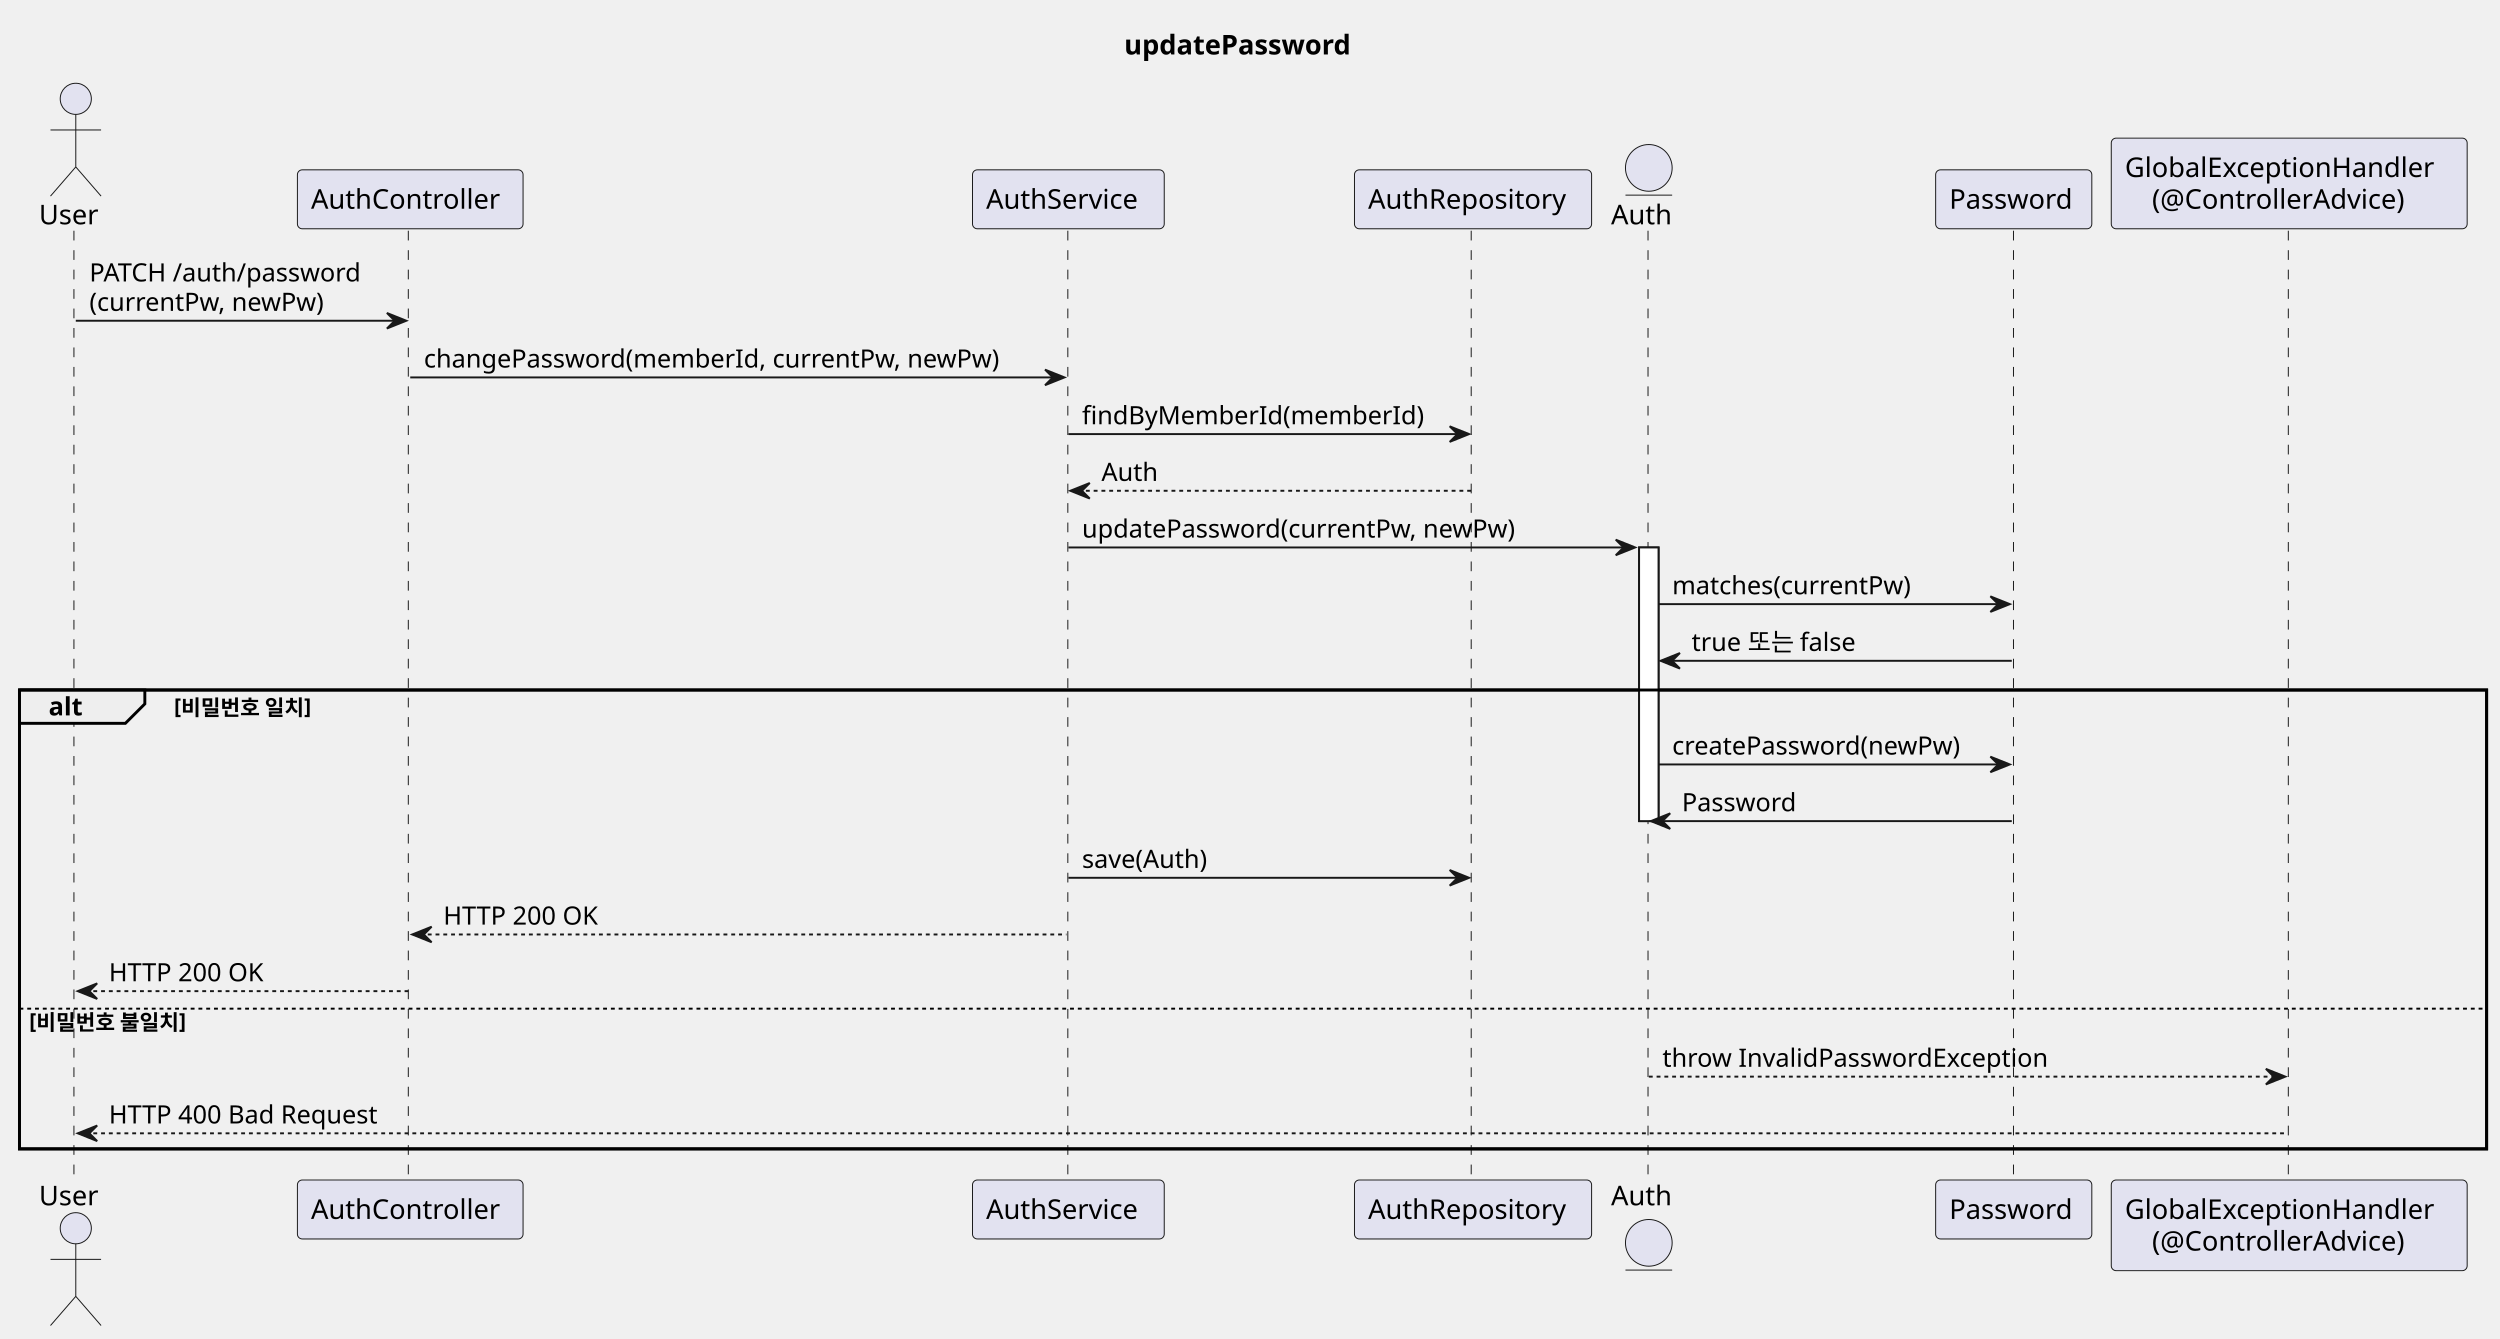
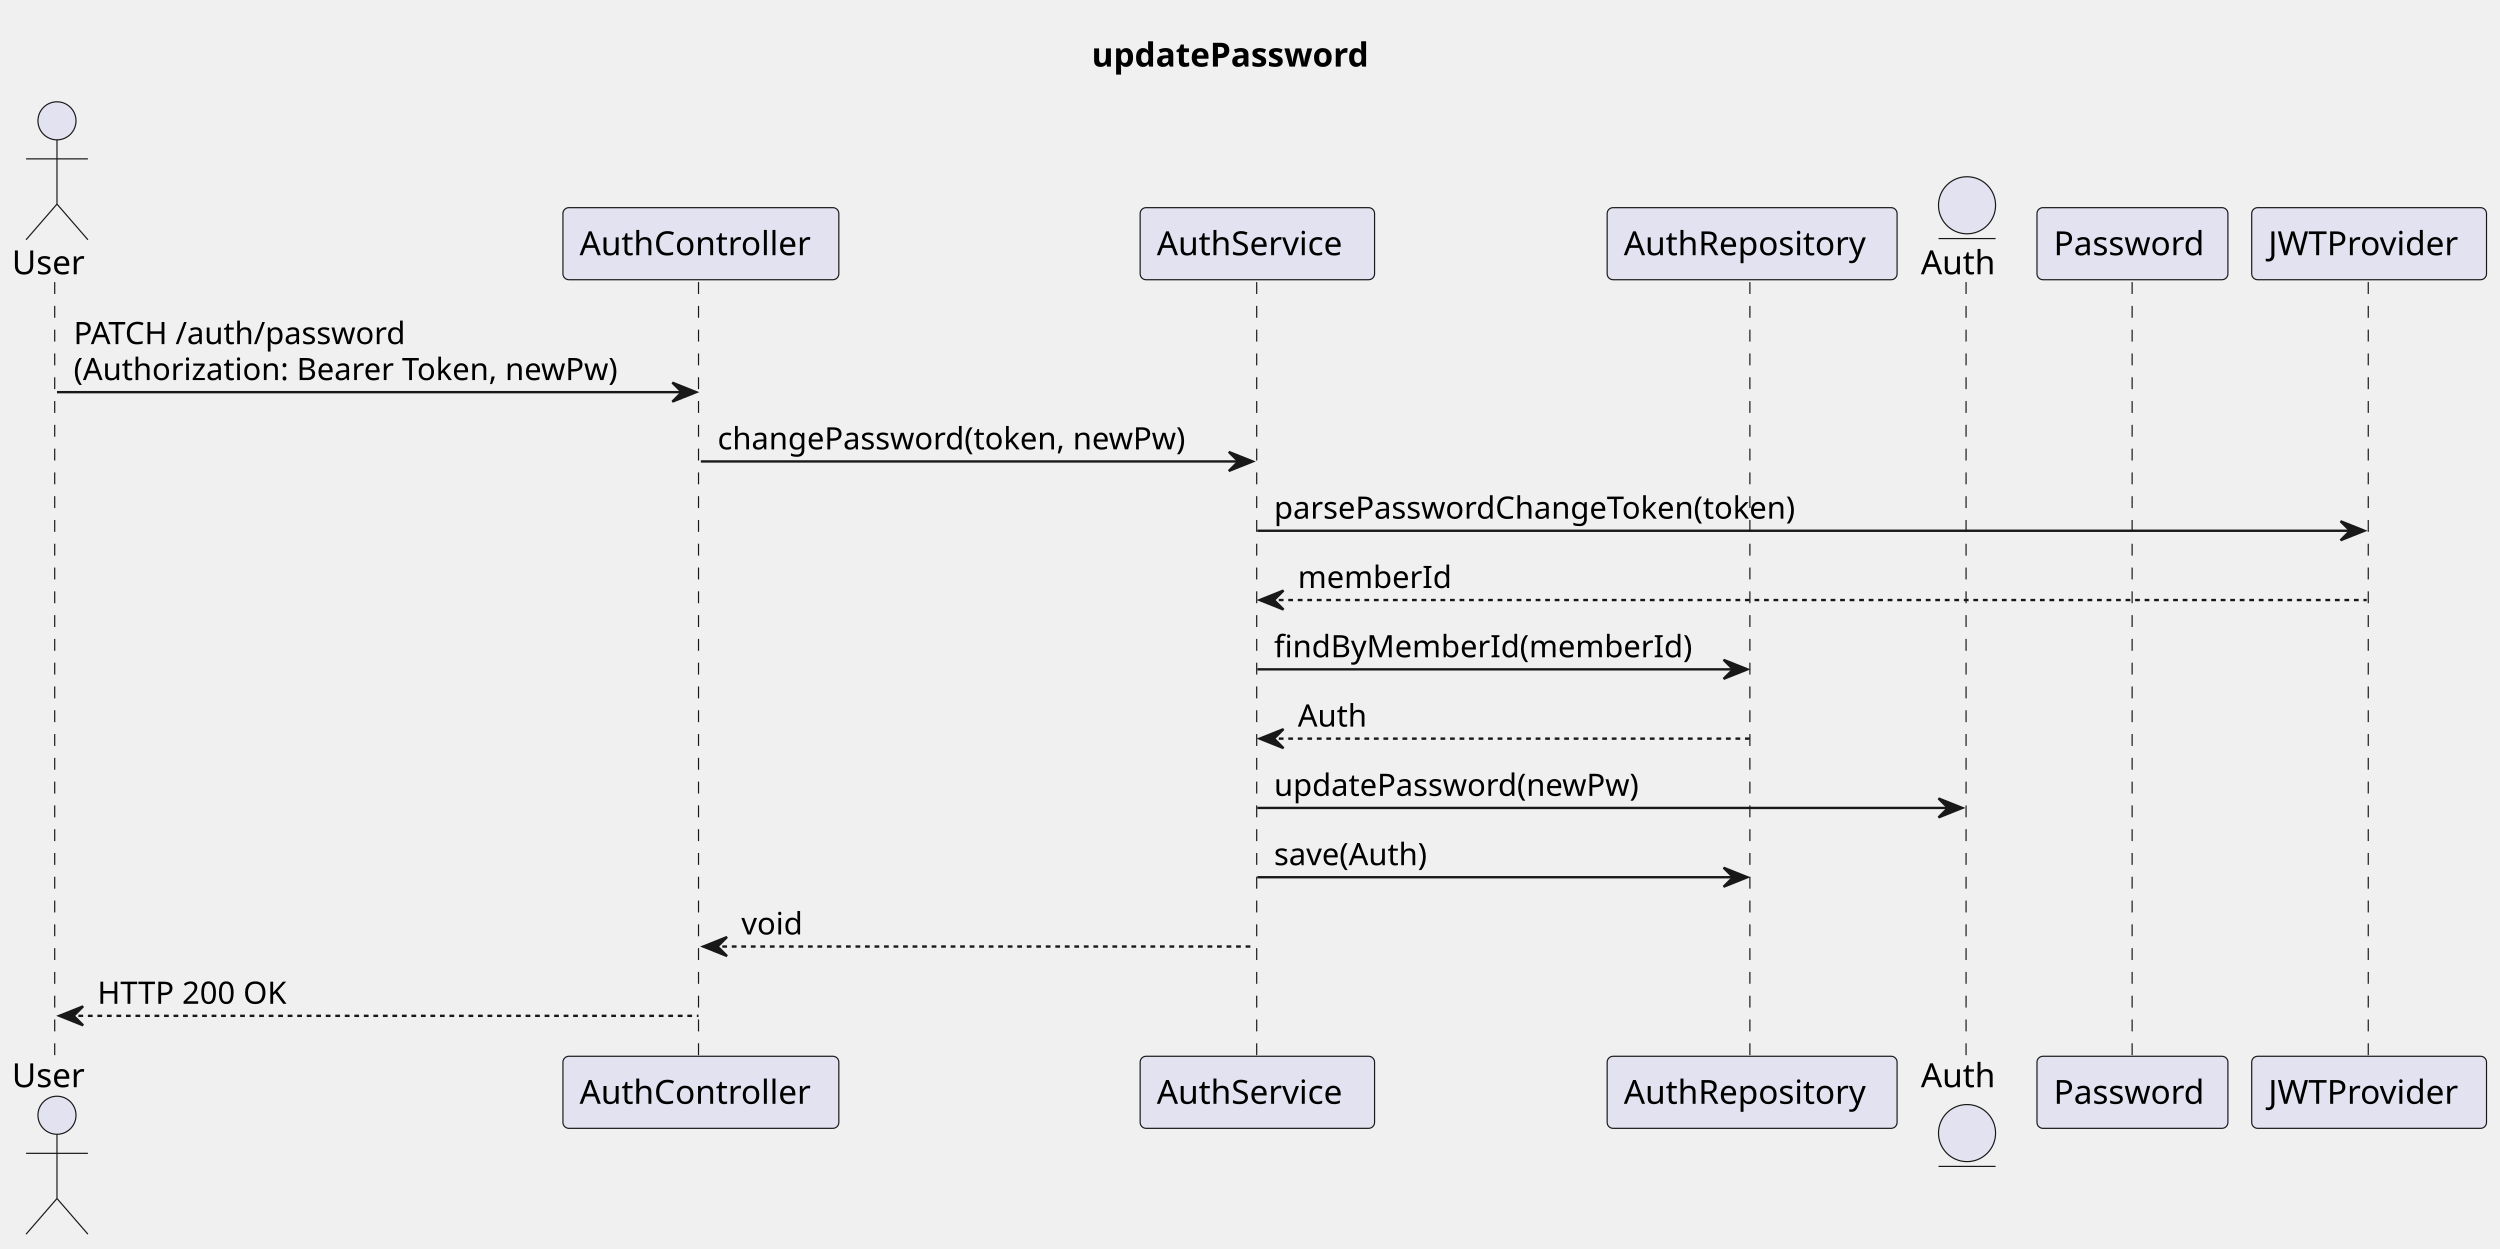
- <svg xmlns="http://www.w3.org/2000/svg" contentStyleType="text/css" data-diagram-type="SEQUENCE" height="688px" preserveAspectRatio="none" style="width:1285px;height:688px;background:#FFFFFF;" version="1.1" viewBox="0 0 1285 688" width="1285px" zoomAndPan="magnify">
+ <svg xmlns="http://www.w3.org/2000/svg" contentStyleType="text/css" data-diagram-type="SEQUENCE" height="525px" preserveAspectRatio="none" style="width:1051px;height:525px;background:#FFFFFF;" version="1.1" viewBox="0 0 1051 525" width="1051px" zoomAndPan="magnify">
  <defs />
  <g>
-     <text fill="#000000" font-family="sans-serif" font-size="14" font-weight="bold" lengthAdjust="spacing" textLength="131.496" x="577.813" y="27.995">updatePassword</text>
+     <text fill="#000000" font-family="sans-serif" font-size="14" font-weight="bold" lengthAdjust="spacing" textLength="131.496" x="458.918" y="27.995">updatePassword</text>
    <g>
-       <rect fill="#FFFFFF" height="140.664" style="stroke:#181818;stroke-width:1;" width="10" x="842.489" y="281.391" />
-     </g>
-     <rect fill="none" height="235.867" style="stroke:#000000;stroke-width:1.5;" width="1268.123" x="10" y="354.656" />
-     <g>
-       <rect fill="#000000" fill-opacity="0" height="488.93" width="8" x="34.955" y="118.594" />
-       <line style="stroke:#181818;stroke-width:0.5;stroke-dasharray:5.0,5.0;" x1="38" x2="38" y1="118.594" y2="607.523" />
+       <rect fill="#000000" fill-opacity="0" height="326.461" width="8" x="19.955" y="118.594" />
+       <line style="stroke:#181818;stroke-width:0.5;stroke-dasharray:5.0,5.0;" x1="23" x2="23" y1="118.594" y2="445.055" />
    </g>
    <g>
-       <rect fill="#000000" fill-opacity="0" height="488.93" width="8" x="206.862" y="118.594" />
-       <line style="stroke:#181818;stroke-width:0.5;stroke-dasharray:5.0,5.0;" x1="209.869" x2="209.869" y1="118.594" y2="607.523" />
+       <rect fill="#000000" fill-opacity="0" height="326.461" width="8" x="290.65" y="118.594" />
+       <line style="stroke:#181818;stroke-width:0.5;stroke-dasharray:5.0,5.0;" x1="293.658" x2="293.658" y1="118.594" y2="445.055" />
    </g>
    <g>
-       <rect fill="#000000" fill-opacity="0" height="488.93" width="8" x="545.141" y="118.594" />
-       <line style="stroke:#181818;stroke-width:0.5;stroke-dasharray:5.0,5.0;" x1="548.864" x2="548.864" y1="118.594" y2="607.523" />
+       <rect fill="#000000" fill-opacity="0" height="326.461" width="8" x="524.593" y="118.594" />
+       <line style="stroke:#181818;stroke-width:0.5;stroke-dasharray:5.0,5.0;" x1="528.316" x2="528.316" y1="118.594" y2="445.055" />
    </g>
    <g>
-       <rect fill="#000000" fill-opacity="0" height="488.93" width="8" x="753.14" y="118.594" />
-       <line style="stroke:#181818;stroke-width:0.5;stroke-dasharray:5.0,5.0;" x1="756.198" x2="756.198" y1="118.594" y2="607.523" />
+       <rect fill="#000000" fill-opacity="0" height="326.461" width="8" x="732.592" y="118.594" />
+       <line style="stroke:#181818;stroke-width:0.5;stroke-dasharray:5.0,5.0;" x1="735.65" x2="735.65" y1="118.594" y2="445.055" />
    </g>
    <g>
-       <rect fill="#000000" fill-opacity="0" height="488.93" width="8" x="843.489" y="118.594" />
-       <line style="stroke:#181818;stroke-width:0.5;stroke-dasharray:5.0,5.0;" x1="847.082" x2="847.082" y1="118.594" y2="607.523" />
+       <rect fill="#000000" fill-opacity="0" height="326.461" width="8" x="822.941" y="118.594" />
+       <line style="stroke:#181818;stroke-width:0.5;stroke-dasharray:5.0,5.0;" x1="826.535" x2="826.535" y1="118.594" y2="445.055" />
    </g>
    <g>
-       <rect fill="#000000" fill-opacity="0" height="488.93" width="8" x="1031.06" y="118.594" />
-       <line style="stroke:#181818;stroke-width:0.5;stroke-dasharray:5.0,5.0;" x1="1034.926" x2="1034.926" y1="118.594" y2="607.523" />
+       <rect fill="#000000" fill-opacity="0" height="326.461" width="8" x="892.481" y="118.594" />
+       <line style="stroke:#181818;stroke-width:0.5;stroke-dasharray:5.0,5.0;" x1="896.347" x2="896.347" y1="118.594" y2="445.055" />
    </g>
    <g>
-       <rect fill="#000000" fill-opacity="0" height="488.93" width="8" x="1172.658" y="118.594" />
-       <line style="stroke:#181818;stroke-width:0.5;stroke-dasharray:5.0,5.0;" x1="1176.193" x2="1176.193" y1="118.594" y2="607.523" />
+       <rect fill="#000000" fill-opacity="0" height="326.461" width="8" x="991.974" y="118.594" />
+       <line style="stroke:#181818;stroke-width:0.5;stroke-dasharray:5.0,5.0;" x1="995.615" x2="995.615" y1="118.594" y2="445.055" />
    </g>
    <g class="participant participant-head" data-participant="User">
-       <text fill="#000000" font-family="sans-serif" font-size="14" lengthAdjust="spacing" textLength="31.91" x="20" y="115.292">User</text>
-       <ellipse cx="38.955" cy="50.797" fill="#E2E2F0" rx="8" ry="8" style="stroke:#181818;stroke-width:0.5;" />
-       <path d="M38.955,58.797 L38.955,85.797 M25.955,66.797 L51.955,66.797 M38.955,85.797 L25.955,100.797 M38.955,85.797 L51.955,100.797" fill="none" style="stroke:#181818;stroke-width:0.5;" />
+       <text fill="#000000" font-family="sans-serif" font-size="14" lengthAdjust="spacing" textLength="31.91" x="5" y="115.292">User</text>
+       <ellipse cx="23.955" cy="50.797" fill="#E2E2F0" rx="8" ry="8" style="stroke:#181818;stroke-width:0.5;" />
+       <path d="M23.955,58.797 L23.955,85.797 M10.955,66.797 L36.955,66.797 M23.955,85.797 L10.955,100.797 M23.955,85.797 L36.955,100.797" fill="none" style="stroke:#181818;stroke-width:0.5;" />
    </g>
    <g class="participant participant-tail" data-participant="User">
-       <text fill="#000000" font-family="sans-serif" font-size="14" lengthAdjust="spacing" textLength="31.91" x="20" y="619.519">User</text>
-       <ellipse cx="38.955" cy="631.32" fill="#E2E2F0" rx="8" ry="8" style="stroke:#181818;stroke-width:0.5;" />
-       <path d="M38.955,639.32 L38.955,666.32 M25.955,647.32 L51.955,647.32 M38.955,666.32 L25.955,681.32 M38.955,666.32 L51.955,681.32" fill="none" style="stroke:#181818;stroke-width:0.5;" />
+       <text fill="#000000" font-family="sans-serif" font-size="14" lengthAdjust="spacing" textLength="31.91" x="5" y="457.05">User</text>
+       <ellipse cx="23.955" cy="468.852" fill="#E2E2F0" rx="8" ry="8" style="stroke:#181818;stroke-width:0.5;" />
+       <path d="M23.955,476.852 L23.955,503.852 M10.955,484.852 L36.955,484.852 M23.955,503.852 L10.955,518.852 M23.955,503.852 L36.955,518.852" fill="none" style="stroke:#181818;stroke-width:0.5;" />
    </g>
    <g class="participant participant-head" data-participant="AuthController">
-       <rect fill="#E2E2F0" height="30.297" rx="2.5" ry="2.5" style="stroke:#181818;stroke-width:0.5;" width="115.985" x="152.869" y="87.297" />
-       <text fill="#000000" font-family="sans-serif" font-size="14" lengthAdjust="spacing" textLength="101.985" x="159.869" y="107.292">AuthController</text>
+       <rect fill="#E2E2F0" height="30.297" rx="2.5" ry="2.5" style="stroke:#181818;stroke-width:0.5;" width="115.985" x="236.658" y="87.297" />
+       <text fill="#000000" font-family="sans-serif" font-size="14" lengthAdjust="spacing" textLength="101.985" x="243.658" y="107.292">AuthController</text>
    </g>
    <g class="participant participant-tail" data-participant="AuthController">
-       <rect fill="#E2E2F0" height="30.297" rx="2.5" ry="2.5" style="stroke:#181818;stroke-width:0.5;" width="115.985" x="152.869" y="606.523" />
-       <text fill="#000000" font-family="sans-serif" font-size="14" lengthAdjust="spacing" textLength="101.985" x="159.869" y="626.519">AuthController</text>
+       <rect fill="#E2E2F0" height="30.297" rx="2.5" ry="2.5" style="stroke:#181818;stroke-width:0.5;" width="115.985" x="236.658" y="444.055" />
+       <text fill="#000000" font-family="sans-serif" font-size="14" lengthAdjust="spacing" textLength="101.985" x="243.658" y="464.05">AuthController</text>
    </g>
    <g class="participant participant-head" data-participant="AuthService">
-       <rect fill="#E2E2F0" height="30.297" rx="2.5" ry="2.5" style="stroke:#181818;stroke-width:0.5;" width="98.554" x="499.864" y="87.297" />
-       <text fill="#000000" font-family="sans-serif" font-size="14" lengthAdjust="spacing" textLength="84.554" x="506.864" y="107.292">AuthService</text>
+       <rect fill="#E2E2F0" height="30.297" rx="2.5" ry="2.5" style="stroke:#181818;stroke-width:0.5;" width="98.554" x="479.316" y="87.297" />
+       <text fill="#000000" font-family="sans-serif" font-size="14" lengthAdjust="spacing" textLength="84.554" x="486.316" y="107.292">AuthService</text>
    </g>
    <g class="participant participant-tail" data-participant="AuthService">
-       <rect fill="#E2E2F0" height="30.297" rx="2.5" ry="2.5" style="stroke:#181818;stroke-width:0.5;" width="98.554" x="499.864" y="606.523" />
-       <text fill="#000000" font-family="sans-serif" font-size="14" lengthAdjust="spacing" textLength="84.554" x="506.864" y="626.519">AuthService</text>
+       <rect fill="#E2E2F0" height="30.297" rx="2.5" ry="2.5" style="stroke:#181818;stroke-width:0.5;" width="98.554" x="479.316" y="444.055" />
+       <text fill="#000000" font-family="sans-serif" font-size="14" lengthAdjust="spacing" textLength="84.554" x="486.316" y="464.05">AuthService</text>
    </g>
    <g class="participant participant-head" data-participant="AuthRepository">
-       <rect fill="#E2E2F0" height="30.297" rx="2.5" ry="2.5" style="stroke:#181818;stroke-width:0.5;" width="121.885" x="696.198" y="87.297" />
-       <text fill="#000000" font-family="sans-serif" font-size="14" lengthAdjust="spacing" textLength="107.885" x="703.198" y="107.292">AuthRepository</text>
+       <rect fill="#E2E2F0" height="30.297" rx="2.5" ry="2.5" style="stroke:#181818;stroke-width:0.5;" width="121.885" x="675.65" y="87.297" />
+       <text fill="#000000" font-family="sans-serif" font-size="14" lengthAdjust="spacing" textLength="107.885" x="682.65" y="107.292">AuthRepository</text>
    </g>
    <g class="participant participant-tail" data-participant="AuthRepository">
-       <rect fill="#E2E2F0" height="30.297" rx="2.5" ry="2.5" style="stroke:#181818;stroke-width:0.5;" width="121.885" x="696.198" y="606.523" />
-       <text fill="#000000" font-family="sans-serif" font-size="14" lengthAdjust="spacing" textLength="107.885" x="703.198" y="626.519">AuthRepository</text>
+       <rect fill="#E2E2F0" height="30.297" rx="2.5" ry="2.5" style="stroke:#181818;stroke-width:0.5;" width="121.885" x="675.65" y="444.055" />
+       <text fill="#000000" font-family="sans-serif" font-size="14" lengthAdjust="spacing" textLength="107.885" x="682.65" y="464.05">AuthRepository</text>
    </g>
    <g class="participant participant-head" data-participant="Auth">
-       <text fill="#000000" font-family="sans-serif" font-size="14" lengthAdjust="spacing" textLength="32.812" x="828.082" y="115.292">Auth</text>
-       <ellipse cx="847.489" cy="86.297" fill="#E2E2F0" rx="12" ry="12" style="stroke:#181818;stroke-width:0.5;" />
-       <line style="stroke:#181818;stroke-width:0.5;" x1="835.489" x2="859.489" y1="100.297" y2="100.297" />
+       <text fill="#000000" font-family="sans-serif" font-size="14" lengthAdjust="spacing" textLength="32.812" x="807.535" y="115.292">Auth</text>
+       <ellipse cx="826.941" cy="86.297" fill="#E2E2F0" rx="12" ry="12" style="stroke:#181818;stroke-width:0.5;" />
+       <line style="stroke:#181818;stroke-width:0.5;" x1="814.941" x2="838.941" y1="100.297" y2="100.297" />
    </g>
    <g class="participant participant-tail" data-participant="Auth">
-       <text fill="#000000" font-family="sans-serif" font-size="14" lengthAdjust="spacing" textLength="32.812" x="828.082" y="619.519">Auth</text>
-       <ellipse cx="847.489" cy="638.82" fill="#E2E2F0" rx="12" ry="12" style="stroke:#181818;stroke-width:0.5;" />
-       <line style="stroke:#181818;stroke-width:0.5;" x1="835.489" x2="859.489" y1="652.82" y2="652.82" />
+       <text fill="#000000" font-family="sans-serif" font-size="14" lengthAdjust="spacing" textLength="32.812" x="807.535" y="457.05">Auth</text>
+       <ellipse cx="826.941" cy="476.352" fill="#E2E2F0" rx="12" ry="12" style="stroke:#181818;stroke-width:0.5;" />
+       <line style="stroke:#181818;stroke-width:0.5;" x1="814.941" x2="838.941" y1="490.352" y2="490.352" />
    </g>
    <g class="participant participant-head" data-participant="Password">
-       <rect fill="#E2E2F0" height="30.297" rx="2.5" ry="2.5" style="stroke:#181818;stroke-width:0.5;" width="80.268" x="994.926" y="87.297" />
-       <text fill="#000000" font-family="sans-serif" font-size="14" lengthAdjust="spacing" textLength="66.268" x="1001.926" y="107.292">Password</text>
+       <rect fill="#E2E2F0" height="30.297" rx="2.5" ry="2.5" style="stroke:#181818;stroke-width:0.5;" width="80.268" x="856.347" y="87.297" />
+       <text fill="#000000" font-family="sans-serif" font-size="14" lengthAdjust="spacing" textLength="66.268" x="863.347" y="107.292">Password</text>
    </g>
    <g class="participant participant-tail" data-participant="Password">
-       <rect fill="#E2E2F0" height="30.297" rx="2.5" ry="2.5" style="stroke:#181818;stroke-width:0.5;" width="80.268" x="994.926" y="606.523" />
-       <text fill="#000000" font-family="sans-serif" font-size="14" lengthAdjust="spacing" textLength="66.268" x="1001.926" y="626.519">Password</text>
+       <rect fill="#E2E2F0" height="30.297" rx="2.5" ry="2.5" style="stroke:#181818;stroke-width:0.5;" width="80.268" x="856.347" y="444.055" />
+       <text fill="#000000" font-family="sans-serif" font-size="14" lengthAdjust="spacing" textLength="66.268" x="863.347" y="464.05">Password</text>
    </g>
-     <g class="participant participant-head" data-participant="ExceptionHandler">
-       <rect fill="#E2E2F0" height="46.594" rx="2.5" ry="2.5" style="stroke:#181818;stroke-width:0.5;" width="182.93" x="1085.193" y="71" />
-       <text fill="#000000" font-family="sans-serif" font-size="14" lengthAdjust="spacing" textLength="168.93" x="1092.193" y="90.995">GlobalExceptionHandler</text>
-       <text fill="#000000" font-family="sans-serif" font-size="14" lengthAdjust="spacing" textLength="141.046" x="1106.135" y="107.292">(@ControllerAdvice)</text>
+     <g class="participant participant-head" data-participant="JWTProvider">
+       <rect fill="#E2E2F0" height="30.297" rx="2.5" ry="2.5" style="stroke:#181818;stroke-width:0.5;" width="98.718" x="946.615" y="87.297" />
+       <text fill="#000000" font-family="sans-serif" font-size="14" lengthAdjust="spacing" textLength="84.718" x="953.615" y="107.292">JWTProvider</text>
    </g>
-     <g class="participant participant-tail" data-participant="ExceptionHandler">
-       <rect fill="#E2E2F0" height="46.594" rx="2.5" ry="2.5" style="stroke:#181818;stroke-width:0.5;" width="182.93" x="1085.193" y="606.523" />
-       <text fill="#000000" font-family="sans-serif" font-size="14" lengthAdjust="spacing" textLength="168.93" x="1092.193" y="626.519">GlobalExceptionHandler</text>
-       <text fill="#000000" font-family="sans-serif" font-size="14" lengthAdjust="spacing" textLength="141.046" x="1106.135" y="642.815">(@ControllerAdvice)</text>
-     </g>
-     <g>
-       <rect fill="#FFFFFF" height="140.664" style="stroke:#181818;stroke-width:1;" width="10" x="842.489" y="281.391" />
+     <g class="participant participant-tail" data-participant="JWTProvider">
+       <rect fill="#E2E2F0" height="30.297" rx="2.5" ry="2.5" style="stroke:#181818;stroke-width:0.5;" width="98.718" x="946.615" y="444.055" />
+       <text fill="#000000" font-family="sans-serif" font-size="14" lengthAdjust="spacing" textLength="84.718" x="953.615" y="464.05">JWTProvider</text>
    </g>
    <g class="message" data-participant-1="User" data-participant-2="AuthController">
-       <polygon fill="#181818" points="198.862,160.859,208.862,164.859,198.862,168.859,202.862,164.859" style="stroke:#181818;stroke-width:1;" />
-       <line style="stroke:#181818;stroke-width:1;" x1="38.955" x2="204.862" y1="164.859" y2="164.859" />
-       <text fill="#000000" font-family="sans-serif" font-size="13" lengthAdjust="spacing" textLength="147.907" x="45.955" y="144.661">PATCH /auth/password</text>
-       <text fill="#000000" font-family="sans-serif" font-size="13" lengthAdjust="spacing" textLength="129.632" x="45.955" y="159.793">(currentPw, newPw)</text>
+       <polygon fill="#181818" points="282.65,160.859,292.65,164.859,282.65,168.859,286.65,164.859" style="stroke:#181818;stroke-width:1;" />
+       <line style="stroke:#181818;stroke-width:1;" x1="23.955" x2="288.65" y1="164.859" y2="164.859" />
+       <text fill="#000000" font-family="sans-serif" font-size="13" lengthAdjust="spacing" textLength="147.907" x="30.955" y="144.661">PATCH /auth/password</text>
+       <text fill="#000000" font-family="sans-serif" font-size="13" lengthAdjust="spacing" textLength="246.695" x="30.955" y="159.793">(Authorization: Bearer Token, newPw)</text>
    </g>
    <g class="message" data-participant-1="AuthController" data-participant-2="AuthService">
-       <polygon fill="#181818" points="537.141,189.992,547.141,193.992,537.141,197.992,541.141,193.992" style="stroke:#181818;stroke-width:1;" />
-       <line style="stroke:#181818;stroke-width:1;" x1="210.862" x2="543.141" y1="193.992" y2="193.992" />
-       <text fill="#000000" font-family="sans-serif" font-size="13" lengthAdjust="spacing" textLength="314.279" x="217.862" y="188.926">changePassword(memberId, currentPw, newPw)</text>
+       <polygon fill="#181818" points="516.593,189.992,526.593,193.992,516.593,197.992,520.593,193.992" style="stroke:#181818;stroke-width:1;" />
+       <line style="stroke:#181818;stroke-width:1;" x1="294.65" x2="522.593" y1="193.992" y2="193.992" />
+       <text fill="#000000" font-family="sans-serif" font-size="13" lengthAdjust="spacing" textLength="209.942" x="301.65" y="188.926">changePassword(token, newPw)</text>
+     </g>
+     <g class="message" data-participant-1="AuthService" data-participant-2="JWTProvider">
+       <polygon fill="#181818" points="983.974,219.125,993.974,223.125,983.974,227.125,987.974,223.125" style="stroke:#181818;stroke-width:1;" />
+       <line style="stroke:#181818;stroke-width:1;" x1="528.593" x2="989.974" y1="223.125" y2="223.125" />
+       <text fill="#000000" font-family="sans-serif" font-size="13" lengthAdjust="spacing" textLength="234.26" x="535.593" y="218.059">parsePasswordChangeToken(token)</text>
+     </g>
+     <g class="message" data-participant-1="JWTProvider" data-participant-2="AuthService">
+       <polygon fill="#181818" points="539.593,248.258,529.593,252.258,539.593,256.258,535.593,252.258" style="stroke:#181818;stroke-width:1;" />
+       <line style="stroke:#181818;stroke-width:1;stroke-dasharray:2.0,2.0;" x1="533.593" x2="994.974" y1="252.258" y2="252.258" />
+       <text fill="#000000" font-family="sans-serif" font-size="13" lengthAdjust="spacing" textLength="67.006" x="545.593" y="247.192">memberId</text>
    </g>
    <g class="message" data-participant-1="AuthService" data-participant-2="AuthRepository">
-       <polygon fill="#181818" points="745.14,219.125,755.14,223.125,745.14,227.125,749.14,223.125" style="stroke:#181818;stroke-width:1;" />
-       <line style="stroke:#181818;stroke-width:1;" x1="549.141" x2="751.14" y1="223.125" y2="223.125" />
-       <text fill="#000000" font-family="sans-serif" font-size="13" lengthAdjust="spacing" textLength="184" x="556.141" y="218.059">findByMemberId(memberId)</text>
+       <polygon fill="#181818" points="724.592,277.391,734.592,281.391,724.592,285.391,728.592,281.391" style="stroke:#181818;stroke-width:1;" />
+       <line style="stroke:#181818;stroke-width:1;" x1="528.593" x2="730.592" y1="281.391" y2="281.391" />
+       <text fill="#000000" font-family="sans-serif" font-size="13" lengthAdjust="spacing" textLength="184" x="535.593" y="276.325">findByMemberId(memberId)</text>
    </g>
    <g class="message" data-participant-1="AuthRepository" data-participant-2="AuthService">
-       <polygon fill="#181818" points="560.141,248.258,550.141,252.258,560.141,256.258,556.141,252.258" style="stroke:#181818;stroke-width:1;" />
-       <line style="stroke:#181818;stroke-width:1;stroke-dasharray:2.0,2.0;" x1="554.141" x2="756.14" y1="252.258" y2="252.258" />
-       <text fill="#000000" font-family="sans-serif" font-size="13" lengthAdjust="spacing" textLength="30.469" x="566.141" y="247.192">Auth</text>
+       <polygon fill="#181818" points="539.593,306.523,529.593,310.523,539.593,314.523,535.593,310.523" style="stroke:#181818;stroke-width:1;" />
+       <line style="stroke:#181818;stroke-width:1;stroke-dasharray:2.0,2.0;" x1="533.593" x2="735.592" y1="310.523" y2="310.523" />
+       <text fill="#000000" font-family="sans-serif" font-size="13" lengthAdjust="spacing" textLength="30.469" x="545.593" y="305.457">Auth</text>
    </g>
    <g class="message" data-participant-1="AuthService" data-participant-2="Auth">
-       <polygon fill="#181818" points="830.489,277.391,840.489,281.391,830.489,285.391,834.489,281.391" style="stroke:#181818;stroke-width:1;" />
-       <line style="stroke:#181818;stroke-width:1;" x1="549.141" x2="836.489" y1="281.391" y2="281.391" />
-       <text fill="#000000" font-family="sans-serif" font-size="13" lengthAdjust="spacing" textLength="236.971" x="556.141" y="276.325">updatePassword(currentPw, newPw)</text>
-     </g>
-     <g class="message" data-participant-1="Auth" data-participant-2="Password">
-       <polygon fill="#181818" points="1023.06,306.523,1033.06,310.523,1023.06,314.523,1027.06,310.523" style="stroke:#181818;stroke-width:1;" />
-       <line style="stroke:#181818;stroke-width:1;" x1="852.489" x2="1029.06" y1="310.523" y2="310.523" />
-       <text fill="#000000" font-family="sans-serif" font-size="13" lengthAdjust="spacing" textLength="131.911" x="859.489" y="305.457">matches(currentPw)</text>
-     </g>
-     <g class="message" data-participant-1="Password" data-participant-2="Auth">
-       <polygon fill="#181818" points="863.489,335.656,853.489,339.656,863.489,343.656,859.489,339.656" style="stroke:#181818;stroke-width:1;" />
-       <line style="stroke:#181818;stroke-width:1;" x1="857.489" x2="1034.06" y1="339.656" y2="339.656" />
-       <text fill="#000000" font-family="sans-serif" font-size="13" lengthAdjust="spacing" textLength="81.472" x="869.489" y="334.59">true 또는 false</text>
-     </g>
-     <path d="M10,354.656 L74.443,354.656 L74.443,361.789 L64.443,371.789 L10,371.789 L10,354.656" fill="#EEEEEE" style="stroke:#000000;stroke-width:1.5;" />
-     <rect fill="none" height="235.867" style="stroke:#000000;stroke-width:1.5;" width="1268.123" x="10" y="354.656" />
-     <text fill="#000000" font-family="sans-serif" font-size="13" font-weight="bold" lengthAdjust="spacing" textLength="19.443" x="25" y="367.723">alt</text>
-     <text fill="#000000" font-family="sans-serif" font-size="11" font-weight="bold" lengthAdjust="spacing" textLength="53.491" x="89.443" y="366.867">[비밀번호 일치]</text>
-     <g class="message" data-participant-1="Auth" data-participant-2="Password">
-       <polygon fill="#181818" points="1023.06,388.922,1033.06,392.922,1023.06,396.922,1027.06,392.922" style="stroke:#181818;stroke-width:1;" />
-       <line style="stroke:#181818;stroke-width:1;" x1="852.489" x2="1029.06" y1="392.922" y2="392.922" />
-       <text fill="#000000" font-family="sans-serif" font-size="13" lengthAdjust="spacing" textLength="158.571" x="859.489" y="387.856">createPassword(newPw)</text>
-     </g>
-     <g class="message" data-participant-1="Password" data-participant-2="Auth">
-       <polygon fill="#181818" points="858.489,418.055,848.489,422.055,858.489,426.055,854.489,422.055" style="stroke:#181818;stroke-width:1;" />
-       <line style="stroke:#181818;stroke-width:1;" x1="852.489" x2="1034.06" y1="422.055" y2="422.055" />
-       <text fill="#000000" font-family="sans-serif" font-size="13" lengthAdjust="spacing" textLength="61.534" x="864.489" y="416.989">Password</text>
+       <polygon fill="#181818" points="814.941,335.656,824.941,339.656,814.941,343.656,818.941,339.656" style="stroke:#181818;stroke-width:1;" />
+       <line style="stroke:#181818;stroke-width:1;" x1="528.593" x2="820.941" y1="339.656" y2="339.656" />
+       <text fill="#000000" font-family="sans-serif" font-size="13" lengthAdjust="spacing" textLength="162.824" x="535.593" y="334.59">updatePassword(newPw)</text>
    </g>
    <g class="message" data-participant-1="AuthService" data-participant-2="AuthRepository">
-       <polygon fill="#181818" points="745.14,447.188,755.14,451.188,745.14,455.188,749.14,451.188" style="stroke:#181818;stroke-width:1;" />
-       <line style="stroke:#181818;stroke-width:1;" x1="549.141" x2="751.14" y1="451.188" y2="451.188" />
-       <text fill="#000000" font-family="sans-serif" font-size="13" lengthAdjust="spacing" textLength="71.043" x="556.141" y="446.122">save(Auth)</text>
+       <polygon fill="#181818" points="724.592,364.789,734.592,368.789,724.592,372.789,728.592,368.789" style="stroke:#181818;stroke-width:1;" />
+       <line style="stroke:#181818;stroke-width:1;" x1="528.593" x2="730.592" y1="368.789" y2="368.789" />
+       <text fill="#000000" font-family="sans-serif" font-size="13" lengthAdjust="spacing" textLength="71.043" x="535.593" y="363.723">save(Auth)</text>
    </g>
    <g class="message" data-participant-1="AuthService" data-participant-2="AuthController">
-       <polygon fill="#181818" points="221.862,476.32,211.862,480.32,221.862,484.32,217.862,480.32" style="stroke:#181818;stroke-width:1;" />
-       <line style="stroke:#181818;stroke-width:1;stroke-dasharray:2.0,2.0;" x1="215.862" x2="548.141" y1="480.32" y2="480.32" />
-       <text fill="#000000" font-family="sans-serif" font-size="13" lengthAdjust="spacing" textLength="85.332" x="227.862" y="475.254">HTTP 200 OK</text>
+       <polygon fill="#181818" points="305.65,393.922,295.65,397.922,305.65,401.922,301.65,397.922" style="stroke:#181818;stroke-width:1;" />
+       <line style="stroke:#181818;stroke-width:1;stroke-dasharray:2.0,2.0;" x1="299.65" x2="527.593" y1="397.922" y2="397.922" />
+       <text fill="#000000" font-family="sans-serif" font-size="13" lengthAdjust="spacing" textLength="27.511" x="311.65" y="392.856">void</text>
    </g>
    <g class="message" data-participant-1="AuthController" data-participant-2="User">
-       <polygon fill="#181818" points="49.955,505.453,39.955,509.453,49.955,513.453,45.955,509.453" style="stroke:#181818;stroke-width:1;" />
-       <line style="stroke:#181818;stroke-width:1;stroke-dasharray:2.0,2.0;" x1="43.955" x2="209.862" y1="509.453" y2="509.453" />
-       <text fill="#000000" font-family="sans-serif" font-size="13" lengthAdjust="spacing" textLength="85.332" x="55.955" y="504.387">HTTP 200 OK</text>
-     </g>
-     <line style="stroke:#000000;stroke-width:1;stroke-dasharray:2.0,2.0;" x1="10" x2="1278.123" y1="518.453" y2="518.453" />
-     <text fill="#000000" font-family="sans-serif" font-size="11" font-weight="bold" lengthAdjust="spacing" textLength="60.092" x="15" y="528.664">[비밀번호 불일치]</text>
-     <g class="message" data-participant-1="Auth" data-participant-2="ExceptionHandler">
-       <polygon fill="#181818" points="1164.658,549.391,1174.658,553.391,1164.658,557.391,1168.658,553.391" style="stroke:#181818;stroke-width:1;" />
-       <line style="stroke:#181818;stroke-width:1;stroke-dasharray:2.0,2.0;" x1="847.489" x2="1170.658" y1="553.391" y2="553.391" />
-       <text fill="#000000" font-family="sans-serif" font-size="13" lengthAdjust="spacing" textLength="210.349" x="854.489" y="548.325">throw InvalidPasswordException</text>
-     </g>
-     <g class="message" data-participant-1="ExceptionHandler" data-participant-2="User">
-       <polygon fill="#181818" points="49.955,578.523,39.955,582.523,49.955,586.523,45.955,582.523" style="stroke:#181818;stroke-width:1;" />
-       <line style="stroke:#181818;stroke-width:1;stroke-dasharray:2.0,2.0;" x1="43.955" x2="1175.658" y1="582.523" y2="582.523" />
-       <text fill="#000000" font-family="sans-serif" font-size="13" lengthAdjust="spacing" textLength="149.233" x="55.955" y="577.457">HTTP 400 Bad Request</text>
+       <polygon fill="#181818" points="34.955,423.055,24.955,427.055,34.955,431.055,30.955,427.055" style="stroke:#181818;stroke-width:1;" />
+       <line style="stroke:#181818;stroke-width:1;stroke-dasharray:2.0,2.0;" x1="28.955" x2="293.65" y1="427.055" y2="427.055" />
+       <text fill="#000000" font-family="sans-serif" font-size="13" lengthAdjust="spacing" textLength="85.332" x="40.955" y="421.989">HTTP 200 OK</text>
    </g>
  </g>
</svg>
